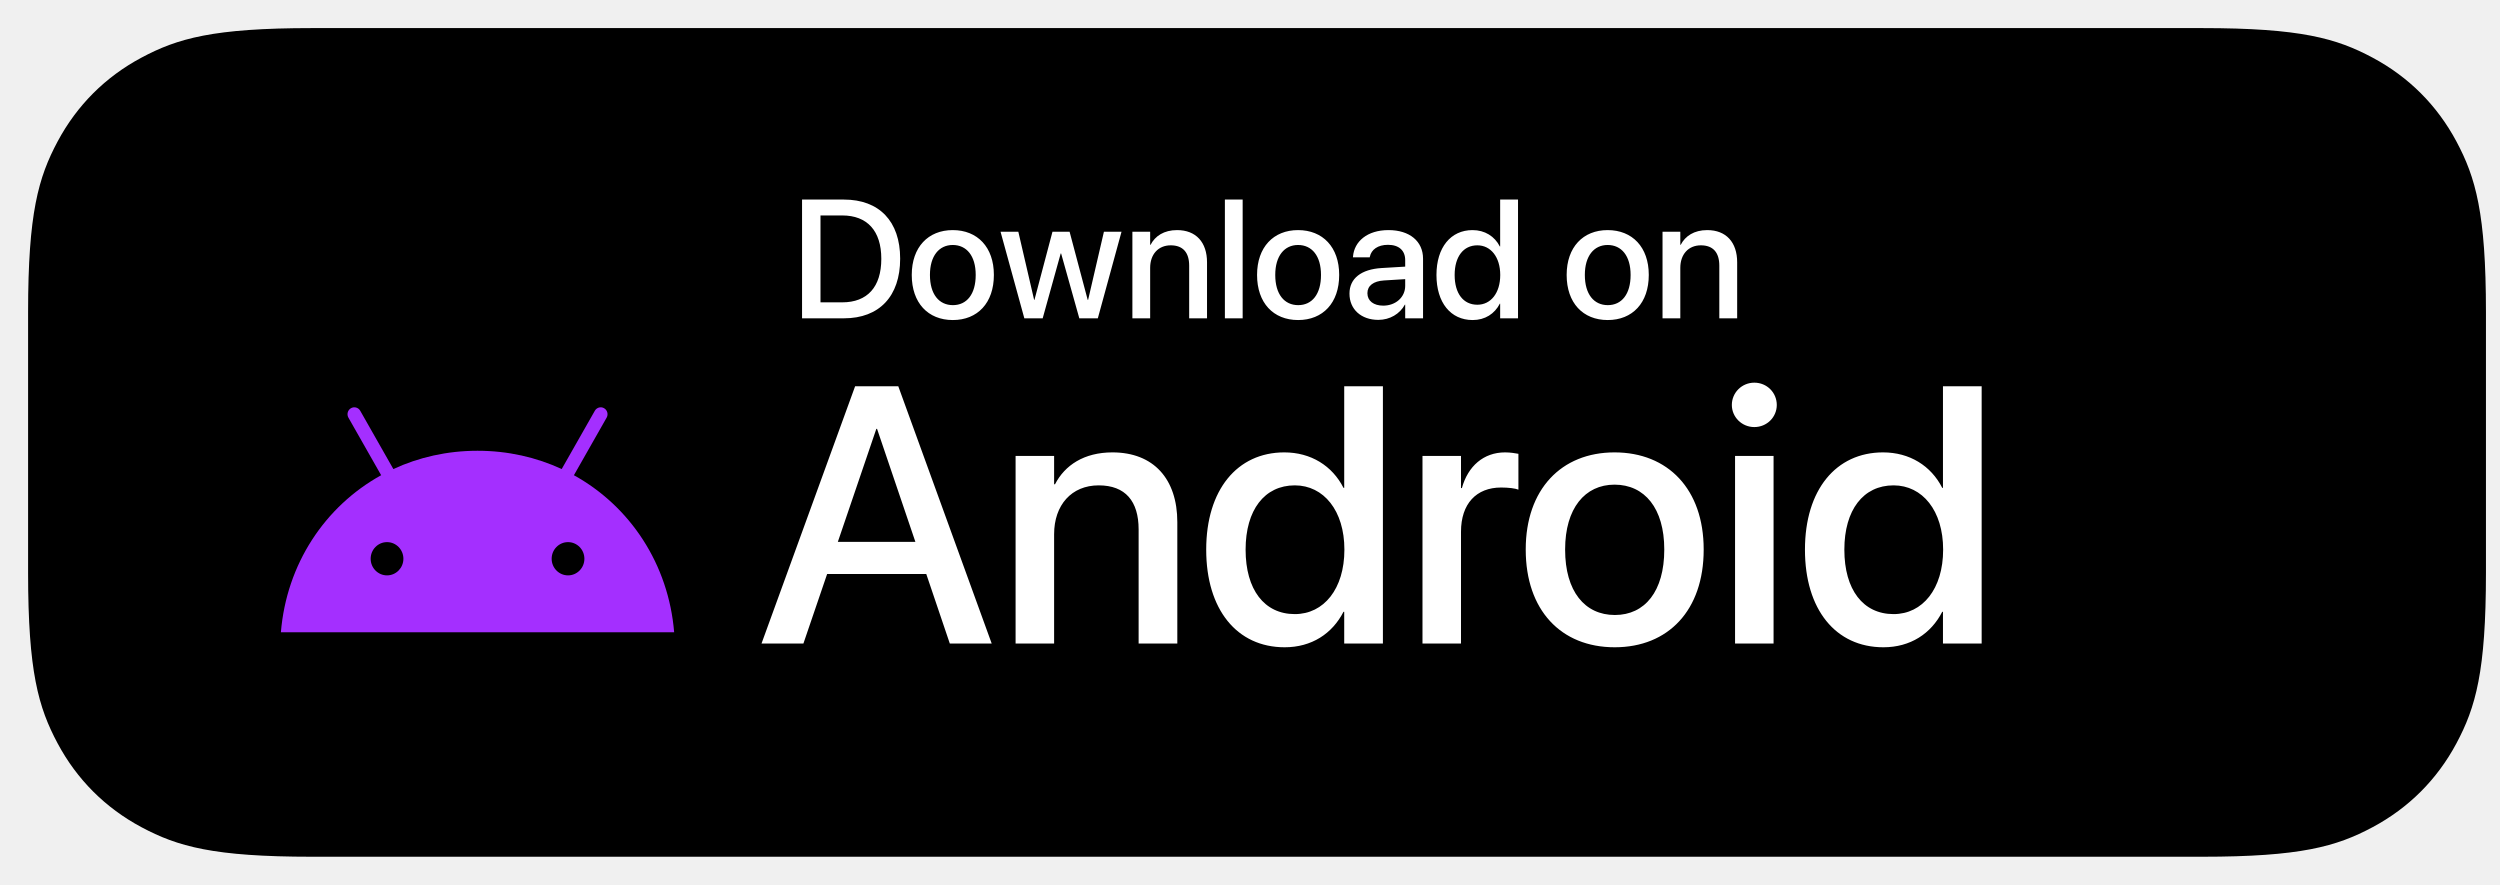
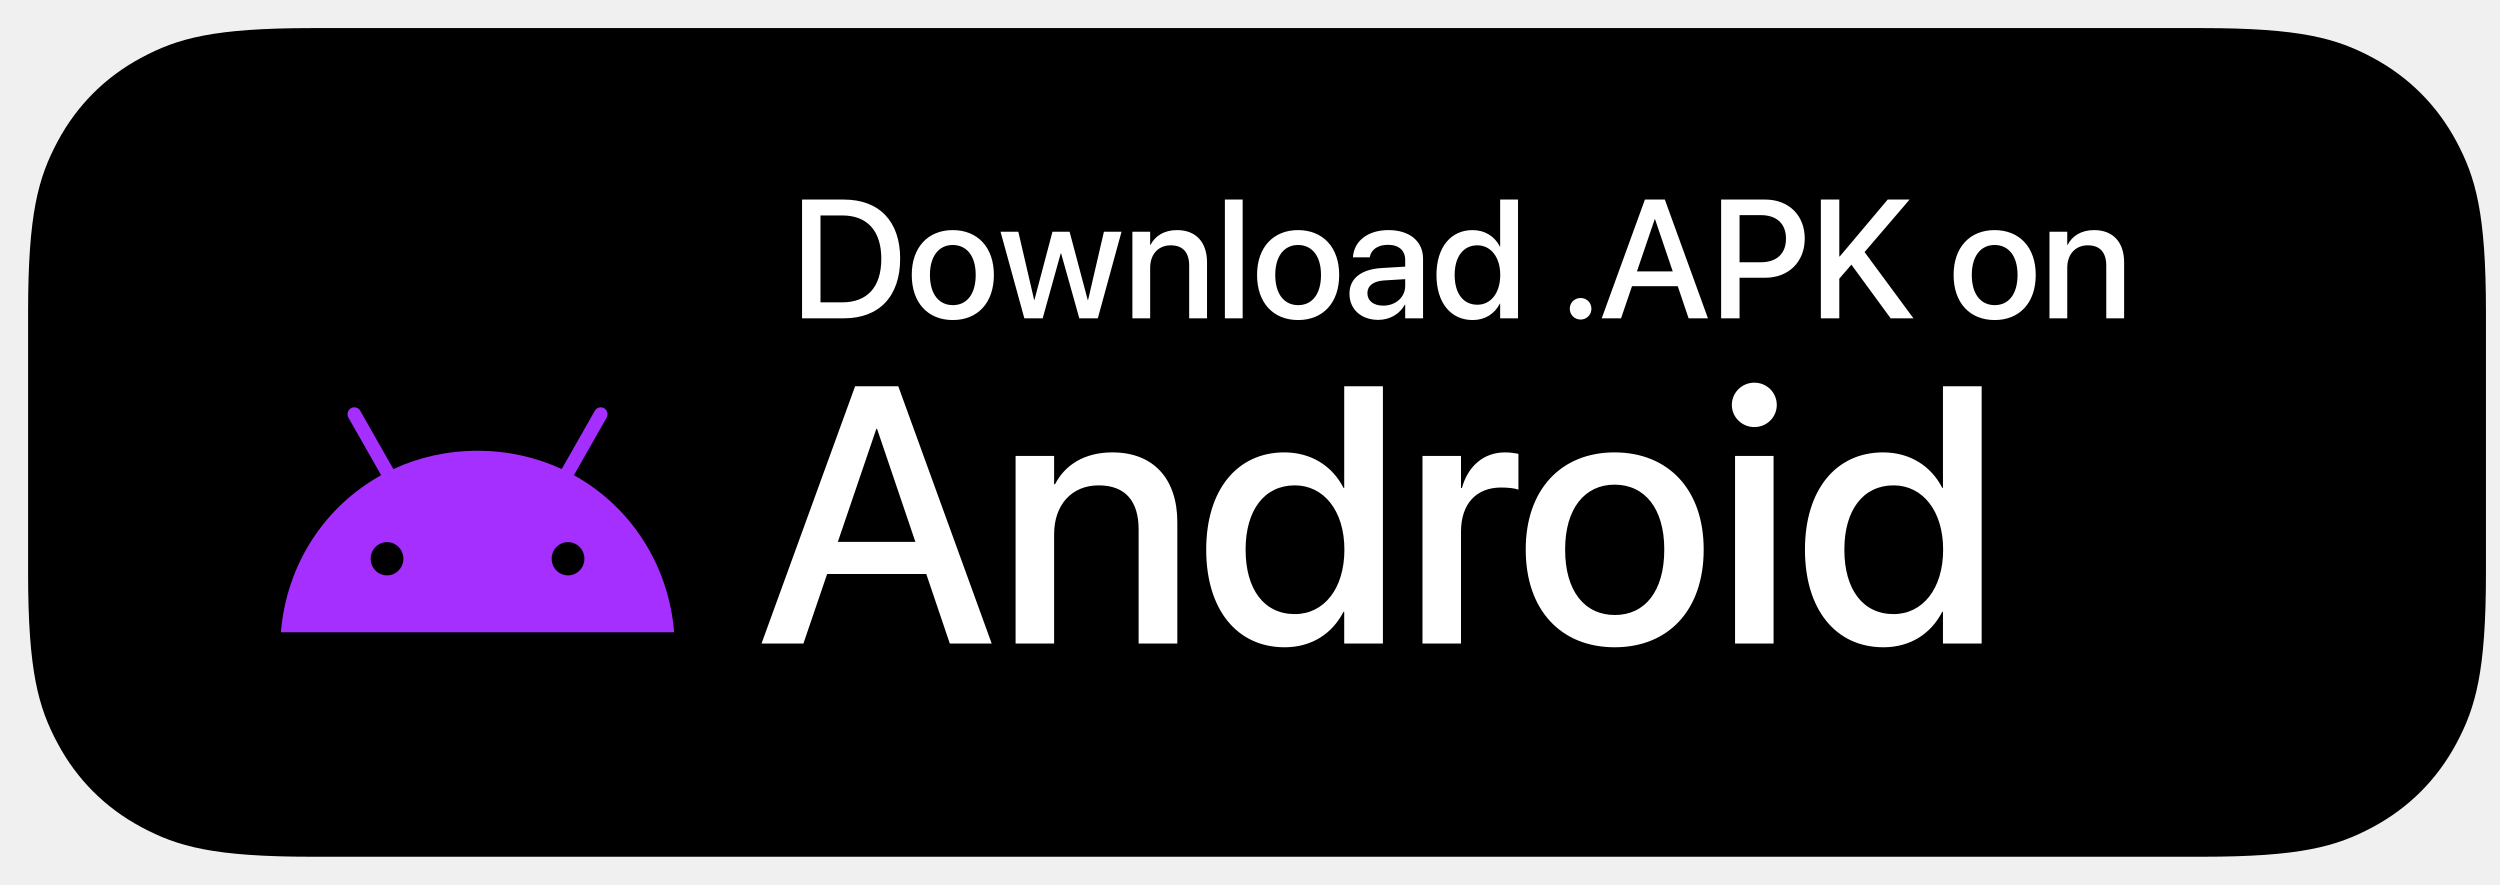
<svg xmlns="http://www.w3.org/2000/svg" width="178" height="63" viewBox="0 0 178 63" fill="none">
  <g clip-path="url(#clip0)">
    <path d="M22.217 2L156.783 2C163.813 2 166.362 2.732 168.932 4.106C171.502 5.48 173.519 7.497 174.894 10.066C176.268 12.636 177 15.184 177 22.213V40.787C177 47.816 176.268 50.364 174.894 52.934C173.519 55.503 171.502 57.52 168.932 58.894C166.362 60.268 163.813 61 156.783 61H22.217C15.187 61 12.638 60.268 10.068 58.894C7.498 57.52 5.481 55.503 4.106 52.934C2.732 50.364 2 47.816 2 40.787L2 22.213C2 15.184 2.732 12.636 4.106 10.066C5.481 7.497 7.498 5.48 10.068 4.106C12.638 2.732 15.187 2 22.217 2Z" fill="black" />
    <path d="M77.3 32.269C80.669 32.269 82.891 34.932 82.891 39.046C82.891 43.171 80.682 45.821 77.35 45.821C75.627 45.911 74.005 45.009 73.172 43.499H73.109V50.074H70.384V32.408H73.022V34.616H73.072C73.942 33.115 75.566 32.213 77.3 32.269ZM91.913 32.269C95.283 32.269 97.504 34.932 97.504 39.046C97.504 43.171 95.296 45.821 91.963 45.821C90.24 45.911 88.618 45.009 87.786 43.499H87.723V50.074H84.997V32.408H87.635V34.616H87.685C88.555 33.115 90.179 32.213 91.913 32.269ZM111.478 27.172C115.326 27.172 117.964 29.329 118.053 32.471H115.302C115.137 30.654 113.635 29.557 111.44 29.557C109.244 29.557 107.742 30.667 107.742 32.282C107.742 33.569 108.702 34.326 111.049 34.906L113.055 35.399C116.792 36.282 118.344 37.783 118.344 40.446C118.344 43.852 115.63 45.986 111.314 45.986C107.275 45.986 104.548 43.902 104.372 40.609L107.162 40.609C107.364 42.415 109.118 43.6 111.516 43.6C113.813 43.6 115.465 42.415 115.465 40.787C115.465 39.373 114.469 38.527 112.109 37.947L109.748 37.379C106.404 36.571 104.852 35.008 104.852 32.471C104.852 29.329 107.59 27.172 111.478 27.172ZM156.578 32.245C160.252 32.245 162.562 34.767 162.562 38.792V39.726H153.184V39.891C153.097 40.879 153.438 41.857 154.121 42.576C154.805 43.296 155.764 43.687 156.756 43.65C158.079 43.774 159.325 43.015 159.822 41.783L162.41 41.783C162.043 44.193 159.696 45.847 156.693 45.847C152.831 45.847 150.433 43.26 150.433 39.109C150.433 34.945 152.843 32.245 156.578 32.245ZM134.51 32.245C138.359 32.245 140.808 34.869 140.808 39.046C140.808 43.234 138.372 45.847 134.51 45.847C130.649 45.847 128.213 43.234 128.213 39.046C128.213 34.869 130.673 32.245 134.51 32.245ZM124.226 29.266V32.408H126.75V34.566H124.226V41.884C124.226 43.02 124.731 43.55 125.841 43.55C126.141 43.545 126.44 43.524 126.738 43.487V45.632C126.239 45.725 125.731 45.767 125.224 45.758C122.536 45.758 121.487 44.749 121.487 42.174V34.566H119.557V32.408H121.487V29.266H124.226ZM62.117 27.475L68.691 45.682H65.701L64.035 40.761H57.094L55.427 45.682H52.487L59.062 27.475H62.117ZM148.911 32.269C149.225 32.268 149.538 32.302 149.845 32.37V34.919C149.448 34.798 149.035 34.742 148.62 34.755C147.819 34.722 147.044 35.041 146.498 35.628C145.952 36.216 145.69 37.012 145.78 37.809V45.682H143.055V32.408H145.654V34.667H145.717C146.08 33.213 147.413 32.212 148.911 32.269ZM29.821 22.956C31.076 22.956 33.464 21.224 35.926 21.483C38.267 21.556 40.436 22.728 41.779 24.646C39.66 25.949 38.355 28.246 38.323 30.734C38.326 33.548 40.012 36.088 42.604 37.184C42.106 38.803 41.354 40.333 40.377 41.718C39.066 43.68 37.691 45.596 35.508 45.632C33.387 45.68 32.674 44.384 30.242 44.384C27.787 44.384 27.027 45.596 24.993 45.68C22.914 45.757 21.325 43.587 19.966 41.644C17.249 37.675 15.134 30.46 17.97 25.55C19.302 23.158 21.792 21.639 24.529 21.551C26.61 21.508 28.542 22.956 29.821 22.956ZM134.51 34.49C132.301 34.49 130.99 36.194 130.99 39.046C130.99 41.922 132.301 43.6 134.51 43.6C136.718 43.6 138.031 41.922 138.031 39.046C138.031 36.181 136.718 34.49 134.51 34.49ZM76.581 34.591C74.499 34.591 73.098 36.395 73.098 39.046C73.098 41.72 74.499 43.512 76.581 43.512C78.7 43.512 80.09 41.758 80.09 39.046C80.09 36.358 78.7 34.591 76.581 34.591ZM91.194 34.591C89.112 34.591 87.711 36.395 87.711 39.046C87.711 41.72 89.112 43.512 91.194 43.512C93.314 43.512 94.703 41.758 94.703 39.046C94.703 36.358 93.314 34.591 91.194 34.591ZM60.603 30.503H60.527L57.813 38.49H63.315L60.603 30.503ZM156.578 34.452C155.682 34.447 154.821 34.8 154.186 35.433C153.551 36.065 153.195 36.925 153.197 37.822H159.835C159.885 36.934 159.561 36.065 158.943 35.425C158.325 34.786 157.468 34.433 156.578 34.452ZM152.763 15.789C154.601 15.789 155.709 17.044 155.709 19.117V19.572H151.046V19.645C151.005 20.135 151.172 20.62 151.507 20.98C151.842 21.34 152.313 21.542 152.805 21.537C153.442 21.613 154.063 21.297 154.376 20.736L155.63 20.736C155.265 21.982 154.06 22.786 152.769 22.646C151.889 22.669 151.042 22.305 150.455 21.648C149.867 20.992 149.598 20.111 149.719 19.238C149.601 18.364 149.87 17.481 150.454 16.819C151.038 16.157 151.881 15.782 152.763 15.789ZM96.539 16.259C97.549 16.886 98.117 18.031 98.004 19.215C98.119 20.4 97.552 21.547 96.541 22.175C95.529 22.803 94.249 22.803 93.238 22.175C92.227 21.547 91.659 20.4 91.775 19.215C91.662 18.031 92.229 16.886 93.24 16.259C94.25 15.633 95.528 15.633 96.539 16.259ZM122.953 16.259C123.963 16.886 124.531 18.032 124.418 19.215C124.533 20.399 123.966 21.547 122.955 22.175C121.943 22.803 120.663 22.803 119.652 22.175C118.641 21.547 118.074 20.399 118.189 19.215C118.076 18.032 118.644 16.886 119.654 16.259C120.664 15.633 121.943 15.633 122.953 16.259ZM67.888 16.259C68.898 16.886 69.465 18.032 69.352 19.215C69.468 20.399 68.901 21.547 67.889 22.175C66.878 22.803 65.598 22.803 64.587 22.175C63.576 21.547 63.009 20.399 63.124 19.215C63.011 18.032 63.578 16.886 64.589 16.259C65.599 15.633 66.877 15.633 67.888 16.259ZM102.329 15.789C103.984 15.789 104.918 16.613 104.918 18.008V22.519H103.663V21.591H103.56C103.134 22.269 102.377 22.665 101.577 22.628C101.016 22.686 100.457 22.504 100.038 22.128C99.618 21.752 99.378 21.215 99.376 20.652C99.376 19.463 100.261 18.778 101.832 18.681L103.62 18.578V18.008C103.62 17.311 103.159 16.917 102.269 16.917C101.541 16.917 101.037 17.184 100.892 17.651H99.631C99.764 16.517 100.831 15.789 102.329 15.789ZM112.797 13.339V22.519H111.549V21.476H111.446C111.022 22.215 110.223 22.659 109.372 22.628C107.692 22.628 106.631 21.306 106.631 19.215C106.631 17.129 107.703 15.807 109.372 15.807C110.214 15.768 111.003 16.22 111.397 16.965H111.494V13.339H112.797ZM139.138 14.273V15.947H140.569V17.044H139.138V20.439C139.138 21.131 139.423 21.433 140.072 21.433C140.238 21.433 140.404 21.423 140.569 21.403V22.489C140.335 22.531 140.098 22.553 139.86 22.555C138.411 22.555 137.834 22.046 137.834 20.773V17.044H136.785V15.947H137.834V14.273H139.138ZM60.559 14.97C61.357 15.812 61.735 16.967 61.589 18.117C61.589 20.912 60.078 22.519 57.471 22.519H54.311V13.77H57.471C58.628 13.687 59.762 14.127 60.559 14.97ZM89.963 13.339V22.519H88.66V13.339H89.963ZM84.298 15.789C84.949 15.74 85.586 15.99 86.031 16.468C86.476 16.945 86.679 17.599 86.583 18.245V22.519H85.28V18.572C85.28 17.511 84.819 16.983 83.855 16.983C83.414 16.963 82.985 17.136 82.682 17.458C82.379 17.779 82.232 18.217 82.278 18.657V22.519H80.975V15.917H82.23V16.965H82.327C82.666 16.193 83.457 15.721 84.298 15.789ZM71.615 15.917L72.798 20.954H72.895L74.253 15.917H75.503L76.861 20.954H76.964L78.141 15.917H79.444L77.631 22.519H76.279L74.915 17.656H74.811L73.452 22.519H72.113L70.293 15.917H71.615ZM129.489 15.789C130.14 15.74 130.777 15.99 131.222 16.468C131.667 16.945 131.87 17.599 131.774 18.245V22.519H130.471V18.572C130.471 17.511 130.01 16.983 129.046 16.983C128.605 16.963 128.176 17.136 127.873 17.458C127.57 17.779 127.423 18.217 127.469 18.657V22.519H126.166V15.917H127.421V16.965H127.518C127.857 16.193 128.648 15.721 129.489 15.789ZM143.641 13.339V16.978H143.744C144.099 16.199 144.904 15.726 145.757 15.795C146.405 15.76 147.034 16.015 147.473 16.491C147.913 16.967 148.118 17.614 148.032 18.256V22.519H146.727V18.578C146.727 17.523 146.236 16.989 145.315 16.989C144.862 16.952 144.415 17.117 144.094 17.439C143.774 17.762 143.612 18.21 143.652 18.663V22.519H142.349L142.349 13.339H143.641ZM103.62 19.536L102.008 19.639C101.099 19.7 100.686 20.009 100.686 20.591C100.686 21.185 101.202 21.531 101.911 21.531C102.33 21.573 102.749 21.444 103.072 21.172C103.394 20.9 103.592 20.508 103.62 20.088V19.536ZM94.891 16.947C93.758 16.947 93.121 17.784 93.121 19.215C93.121 20.657 93.758 21.488 94.891 21.488C96.019 21.488 96.662 20.652 96.662 19.215C96.662 17.784 96.019 16.947 94.891 16.947ZM66.24 16.947C65.107 16.947 64.47 17.784 64.47 19.215C64.47 20.657 65.108 21.488 66.24 21.488C67.369 21.488 68.012 20.652 68.012 19.215C68.012 17.784 67.369 16.947 66.24 16.947ZM121.306 16.947C120.173 16.947 119.536 17.784 119.536 19.215C119.536 20.657 120.173 21.488 121.306 21.488C122.434 21.488 123.077 20.652 123.077 19.215C123.077 17.784 122.434 16.947 121.306 16.947ZM109.741 16.978C108.644 16.978 107.977 17.826 107.977 19.215C107.977 20.615 108.637 21.458 109.741 21.458C110.84 21.458 111.519 20.603 111.519 19.221C111.519 17.845 110.833 16.978 109.741 16.978ZM57.32 15.007H55.67V21.282H57.32C58.147 21.331 58.952 21.005 59.511 20.395C60.071 19.785 60.326 18.955 60.205 18.135C60.317 17.319 60.059 16.496 59.5 15.891C58.942 15.285 58.142 14.961 57.32 15.007ZM35.952 13.755C36.094 15.608 35.507 17.444 34.317 18.873C33.163 20.308 31.413 21.135 29.571 21.116C29.453 19.316 30.057 17.543 31.248 16.188C32.454 14.814 34.133 13.946 35.952 13.755ZM152.756 16.898C152.301 16.892 151.862 17.071 151.54 17.393C151.218 17.715 151.04 18.153 151.046 18.608H154.382C154.415 18.16 154.257 17.719 153.948 17.393C153.638 17.068 153.205 16.888 152.756 16.898Z" fill="white" />
    <rect x="50.837" y="5.56" width="117.006" height="49.845" fill="black" />
    <path d="M54.22 45.819H57.203L58.892 40.868H65.95L67.626 45.819H70.609L63.957 27.5H60.885L54.22 45.819ZM62.395 30.534H62.446L65.176 38.583H59.653L62.395 30.534ZM72.31 45.819H75.053V38.037C75.053 35.955 76.297 34.558 78.226 34.558C80.131 34.558 81.07 35.688 81.07 37.694V45.819H83.825V37.173C83.825 34.101 82.137 32.21 79.204 32.21C77.185 32.21 75.814 33.124 75.116 34.482H75.053V32.464H72.31V45.819ZM91.468 46.086C93.385 46.086 94.857 45.121 95.657 43.559H95.708V45.819H98.463V27.5H95.708V34.736H95.657C94.857 33.162 93.334 32.21 91.442 32.21C88.091 32.21 85.882 34.876 85.882 39.129V39.141C85.882 43.394 88.065 46.086 91.468 46.086ZM92.191 43.724C90.02 43.724 88.687 41.985 88.687 39.141V39.129C88.687 36.31 90.033 34.558 92.191 34.558C94.248 34.558 95.721 36.361 95.721 39.129V39.141C95.721 41.922 94.261 43.724 92.191 43.724ZM101.281 45.819H104.023V37.859C104.023 35.866 105.115 34.711 106.88 34.711C107.413 34.711 107.895 34.774 108.111 34.863V32.311C107.895 32.273 107.553 32.21 107.159 32.21C105.636 32.21 104.518 33.187 104.087 34.749H104.023V32.464H101.281V45.819ZM114.967 46.086C118.788 46.086 121.302 43.445 121.302 39.141V39.116C121.302 34.837 118.763 32.21 114.954 32.21C111.158 32.21 108.632 34.85 108.632 39.116V39.141C108.632 43.432 111.133 46.086 114.967 46.086ZM114.979 43.788C112.834 43.788 111.437 42.099 111.437 39.141V39.116C111.437 36.196 112.847 34.507 114.954 34.507C117.099 34.507 118.496 36.196 118.496 39.116V39.141C118.496 42.087 117.125 43.788 114.979 43.788ZM124.907 30.407C125.808 30.407 126.507 29.696 126.507 28.833C126.507 27.957 125.808 27.246 124.907 27.246C124.018 27.246 123.307 27.957 123.307 28.833C123.307 29.696 124.018 30.407 124.907 30.407ZM123.536 45.819H126.278V32.464H123.536V45.819ZM134.099 46.086C136.016 46.086 137.488 45.121 138.288 43.559H138.339V45.819H141.094V27.5H138.339V34.736H138.288C137.488 33.162 135.965 32.21 134.073 32.21C130.722 32.21 128.513 34.876 128.513 39.129V39.141C128.513 43.394 130.696 46.086 134.099 46.086ZM134.822 43.724C132.651 43.724 131.318 41.985 131.318 39.141V39.129C131.318 36.31 132.664 34.558 134.822 34.558C136.879 34.558 138.351 36.361 138.351 39.129V39.141C138.351 41.922 136.891 43.724 134.822 43.724Z" fill="white" />
-     <path d="M57.106 22.664H60.089C62.608 22.664 64.091 21.093 64.091 18.422V18.41C64.091 15.75 62.597 14.209 60.089 14.209H57.106V22.664ZM58.419 21.527V15.34H59.966C61.747 15.34 62.749 16.435 62.749 18.422V18.433C62.749 20.431 61.759 21.527 59.966 21.527H58.419ZM67.841 22.787C69.604 22.787 70.764 21.568 70.764 19.582V19.57C70.764 17.596 69.593 16.383 67.835 16.383C66.083 16.383 64.917 17.601 64.917 19.57V19.582C64.917 21.562 66.071 22.787 67.841 22.787ZM67.847 21.726C66.856 21.726 66.212 20.947 66.212 19.582V19.57C66.212 18.222 66.862 17.443 67.835 17.443C68.825 17.443 69.47 18.222 69.47 19.57V19.582C69.47 20.941 68.837 21.726 67.847 21.726ZM72.933 22.664H74.239L75.522 18.047H75.552L76.847 22.664H78.165L79.852 16.5H78.599L77.474 21.351H77.444L76.155 16.5H74.936L73.653 21.351H73.63L72.505 16.5H71.239L72.933 22.664ZM80.626 22.664H81.891V19.072C81.891 18.111 82.466 17.467 83.356 17.467C84.235 17.467 84.669 17.988 84.669 18.914V22.664H85.94V18.674C85.94 17.256 85.161 16.383 83.808 16.383C82.876 16.383 82.243 16.804 81.921 17.431H81.891V16.5H80.626V22.664ZM87.212 22.664H88.477V14.209H87.212V22.664ZM92.427 22.787C94.19 22.787 95.35 21.568 95.35 19.582V19.57C95.35 17.596 94.179 16.383 92.421 16.383C90.669 16.383 89.503 17.601 89.503 19.57V19.582C89.503 21.562 90.657 22.787 92.427 22.787ZM92.433 21.726C91.442 21.726 90.798 20.947 90.798 19.582V19.57C90.798 18.222 91.448 17.443 92.421 17.443C93.411 17.443 94.055 18.222 94.055 19.57V19.582C94.055 20.941 93.423 21.726 92.433 21.726ZM98.139 22.775C98.954 22.775 99.669 22.353 100.026 21.691H100.05V22.664H101.321V18.416C101.321 17.179 100.366 16.383 98.86 16.383C97.343 16.383 96.423 17.197 96.335 18.258L96.329 18.322H97.524L97.536 18.269C97.641 17.777 98.093 17.431 98.825 17.431C99.61 17.431 100.05 17.842 100.05 18.521V18.984L98.374 19.084C96.915 19.172 96.083 19.828 96.083 20.9V20.912C96.083 22.019 96.909 22.775 98.139 22.775ZM97.36 20.883V20.871C97.36 20.349 97.782 20.015 98.544 19.968L100.05 19.875V20.355C100.05 21.158 99.376 21.762 98.485 21.762C97.805 21.762 97.36 21.422 97.36 20.883ZM104.854 22.787C105.739 22.787 106.419 22.342 106.788 21.621H106.811V22.664H108.083V14.209H106.811V17.549H106.788C106.419 16.822 105.716 16.383 104.843 16.383C103.296 16.383 102.276 17.613 102.276 19.576V19.582C102.276 21.545 103.284 22.787 104.854 22.787ZM105.188 21.697C104.186 21.697 103.571 20.894 103.571 19.582V19.576C103.571 18.275 104.192 17.467 105.188 17.467C106.138 17.467 106.817 18.299 106.817 19.576V19.582C106.817 20.865 106.143 21.697 105.188 21.697ZM114.47 22.787C116.233 22.787 117.393 21.568 117.393 19.582V19.57C117.393 17.596 116.222 16.383 114.464 16.383C112.712 16.383 111.546 17.601 111.546 19.57V19.582C111.546 21.562 112.7 22.787 114.47 22.787ZM114.475 21.726C113.485 21.726 112.841 20.947 112.841 19.582V19.57C112.841 18.222 113.491 17.443 114.464 17.443C115.454 17.443 116.099 18.222 116.099 19.57V19.582C116.099 20.941 115.466 21.726 114.475 21.726ZM118.372 22.664H119.638V19.072C119.638 18.111 120.212 17.467 121.102 17.467C121.981 17.467 122.415 17.988 122.415 18.914V22.664H123.686V18.674C123.686 17.256 122.907 16.383 121.554 16.383C120.622 16.383 119.989 16.804 119.667 17.431H119.638V16.5H118.372V22.664Z" fill="white" />
+     <path d="M57.106 22.664H60.089C62.608 22.664 64.091 21.093 64.091 18.422V18.41C64.091 15.75 62.597 14.209 60.089 14.209H57.106V22.664ZM58.419 21.527V15.34H59.966C61.747 15.34 62.749 16.435 62.749 18.422V18.433C62.749 20.431 61.759 21.527 59.966 21.527H58.419ZM67.841 22.787C69.604 22.787 70.764 21.568 70.764 19.582V19.57C70.764 17.596 69.593 16.383 67.835 16.383C66.083 16.383 64.917 17.601 64.917 19.57V19.582C64.917 21.562 66.071 22.787 67.841 22.787ZM67.847 21.726C66.856 21.726 66.212 20.947 66.212 19.582V19.57C66.212 18.222 66.862 17.443 67.835 17.443C68.825 17.443 69.47 18.222 69.47 19.57V19.582C69.47 20.941 68.837 21.726 67.847 21.726ZM72.933 22.664H74.239L75.522 18.047H75.552L76.847 22.664H78.165L79.852 16.5H78.599L77.474 21.351H77.444L76.155 16.5H74.936L73.653 21.351H73.63L72.505 16.5H71.239L72.933 22.664ZM80.626 22.664H81.891V19.072C81.891 18.111 82.466 17.467 83.356 17.467C84.235 17.467 84.669 17.988 84.669 18.914V22.664H85.94V18.674C85.94 17.256 85.161 16.383 83.808 16.383C82.876 16.383 82.243 16.804 81.921 17.431H81.891V16.5H80.626V22.664ZM87.212 22.664H88.477V14.209H87.212V22.664ZM92.427 22.787C94.19 22.787 95.35 21.568 95.35 19.582V19.57C95.35 17.596 94.179 16.383 92.421 16.383C90.669 16.383 89.503 17.601 89.503 19.57V19.582C89.503 21.562 90.657 22.787 92.427 22.787ZM92.433 21.726C91.442 21.726 90.798 20.947 90.798 19.582V19.57C90.798 18.222 91.448 17.443 92.421 17.443C93.411 17.443 94.055 18.222 94.055 19.57V19.582C94.055 20.941 93.423 21.726 92.433 21.726ZM98.139 22.775C98.954 22.775 99.669 22.353 100.026 21.691H100.05V22.664H101.321V18.416C101.321 17.179 100.366 16.383 98.86 16.383C97.343 16.383 96.423 17.197 96.335 18.258L96.329 18.322H97.524L97.536 18.269C97.641 17.777 98.093 17.431 98.825 17.431C99.61 17.431 100.05 17.842 100.05 18.521V18.984L98.374 19.084C96.915 19.172 96.083 19.828 96.083 20.9V20.912C96.083 22.019 96.909 22.775 98.139 22.775ZM97.36 20.883V20.871C97.36 20.349 97.782 20.015 98.544 19.968L100.05 19.875V20.355C100.05 21.158 99.376 21.762 98.485 21.762C97.805 21.762 97.36 21.422 97.36 20.883ZM104.854 22.787C105.739 22.787 106.419 22.342 106.788 21.621H106.811V22.664H108.083V14.209H106.811V17.549H106.788C106.419 16.822 105.716 16.383 104.843 16.383C103.296 16.383 102.276 17.613 102.276 19.576V19.582C102.276 21.545 103.284 22.787 104.854 22.787ZM105.188 21.697C104.186 21.697 103.571 20.894 103.571 19.582V19.576C103.571 18.275 104.192 17.467 105.188 17.467C106.138 17.467 106.817 18.299 106.817 19.576V19.582C106.817 20.865 106.143 21.697 105.188 21.697ZM112.542 22.752C112.97 22.752 113.309 22.412 113.309 21.984C113.309 21.55 112.97 21.217 112.542 21.217C112.108 21.217 111.768 21.55 111.768 21.984C111.768 22.412 112.108 22.752 112.542 22.752ZM114.042 22.664H115.419L116.198 20.379H119.456L120.229 22.664H121.606L118.536 14.209H117.118L114.042 22.664ZM117.815 15.609H117.839L119.099 19.324H116.55L117.815 15.609ZM122.544 22.664H123.856V19.775H125.69C127.349 19.775 128.497 18.644 128.497 16.992V16.98C128.497 15.322 127.349 14.209 125.69 14.209H122.544V22.664ZM125.362 15.316C126.505 15.316 127.161 15.931 127.161 16.986V16.998C127.161 18.058 126.505 18.674 125.362 18.674H123.856V15.316H125.362ZM129.645 22.664H130.958V19.84L131.819 18.843L134.614 22.664H136.237L132.757 17.947L135.962 14.209H134.403L130.993 18.258H130.958V14.209H129.645V22.664ZM142.02 22.787C143.784 22.787 144.944 21.568 144.944 19.582V19.57C144.944 17.596 143.772 16.383 142.015 16.383C140.263 16.383 139.097 17.601 139.097 19.57V19.582C139.097 21.562 140.251 22.787 142.02 22.787ZM142.026 21.726C141.036 21.726 140.391 20.947 140.391 19.582V19.57C140.391 18.222 141.042 17.443 142.015 17.443C143.005 17.443 143.649 18.222 143.649 19.57V19.582C143.649 20.941 143.016 21.726 142.026 21.726ZM145.923 22.664H147.188V19.072C147.188 18.111 147.763 17.467 148.653 17.467C149.532 17.467 149.966 17.988 149.966 18.914V22.664H151.237V18.674C151.237 17.256 150.458 16.383 149.104 16.383C148.173 16.383 147.54 16.804 147.218 17.431H147.188V16.5H145.923V22.664Z" fill="white" />
    <rect x="10.139" y="12.681" width="37.645" height="37.638" fill="black" />
    <g clip-path="url(#clip1)">
      <path d="M40.444 40.967C39.801 40.967 39.278 40.436 39.278 39.783C39.278 39.13 39.801 38.599 40.444 38.599C41.087 38.599 41.609 39.13 41.609 39.783C41.609 40.436 41.087 40.967 40.444 40.967ZM27.556 40.967C26.913 40.967 26.391 40.436 26.391 39.783C26.391 39.13 26.913 38.599 27.556 38.599C28.199 38.599 28.722 39.13 28.722 39.783C28.722 40.436 28.199 40.967 27.556 40.967ZM40.862 33.836L43.192 29.738C43.325 29.503 43.246 29.202 43.014 29.066C42.783 28.93 42.486 29.011 42.352 29.246L39.993 33.396C38.189 32.56 36.162 32.094 34 32.094C31.838 32.094 29.811 32.56 28.007 33.396L25.648 29.246C25.514 29.011 25.217 28.93 24.985 29.066C24.754 29.202 24.674 29.503 24.808 29.738L27.138 33.836C23.137 36.046 20.4 40.159 20 45.018H48C47.599 40.159 44.863 36.046 40.862 33.836Z" fill="#A42FFF" />
    </g>
  </g>
  <defs>
    <clipPath id="clip0">
      <rect width="178" height="63" fill="white" />
    </clipPath>
    <clipPath id="clip1">
      <rect width="28" height="16.8" fill="white" transform="translate(20 29)" />
    </clipPath>
  </defs>
</svg>
